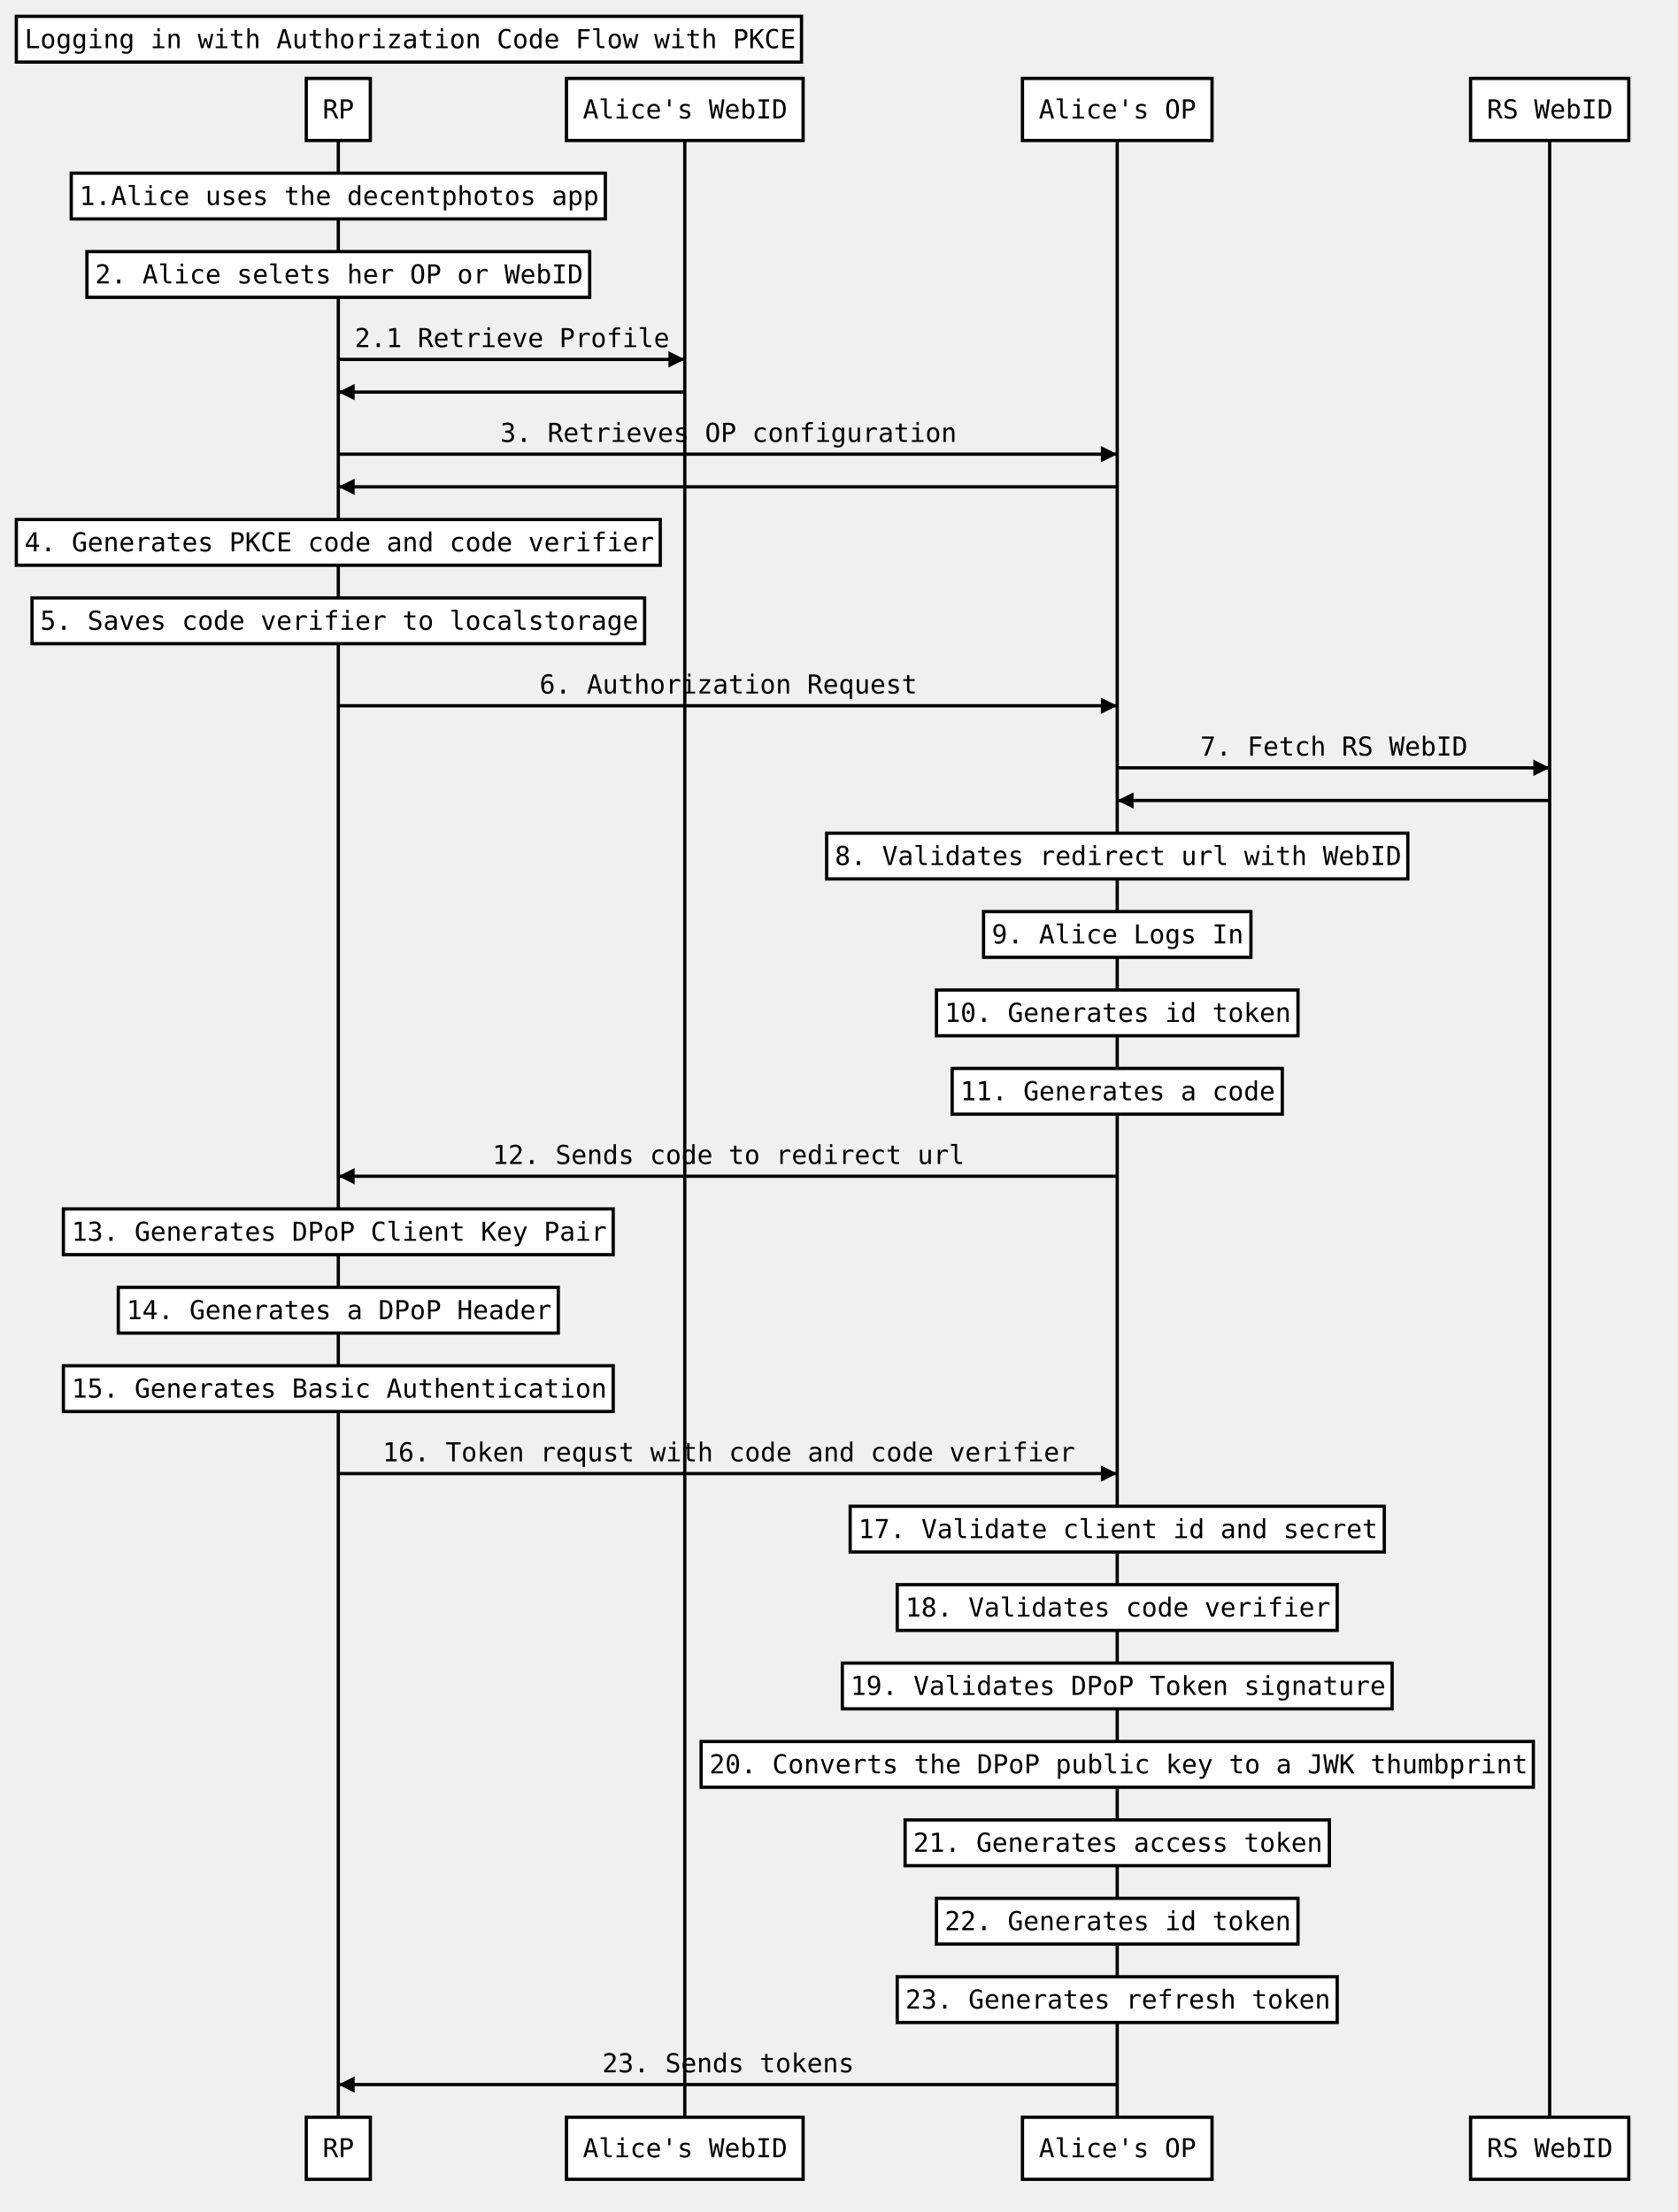
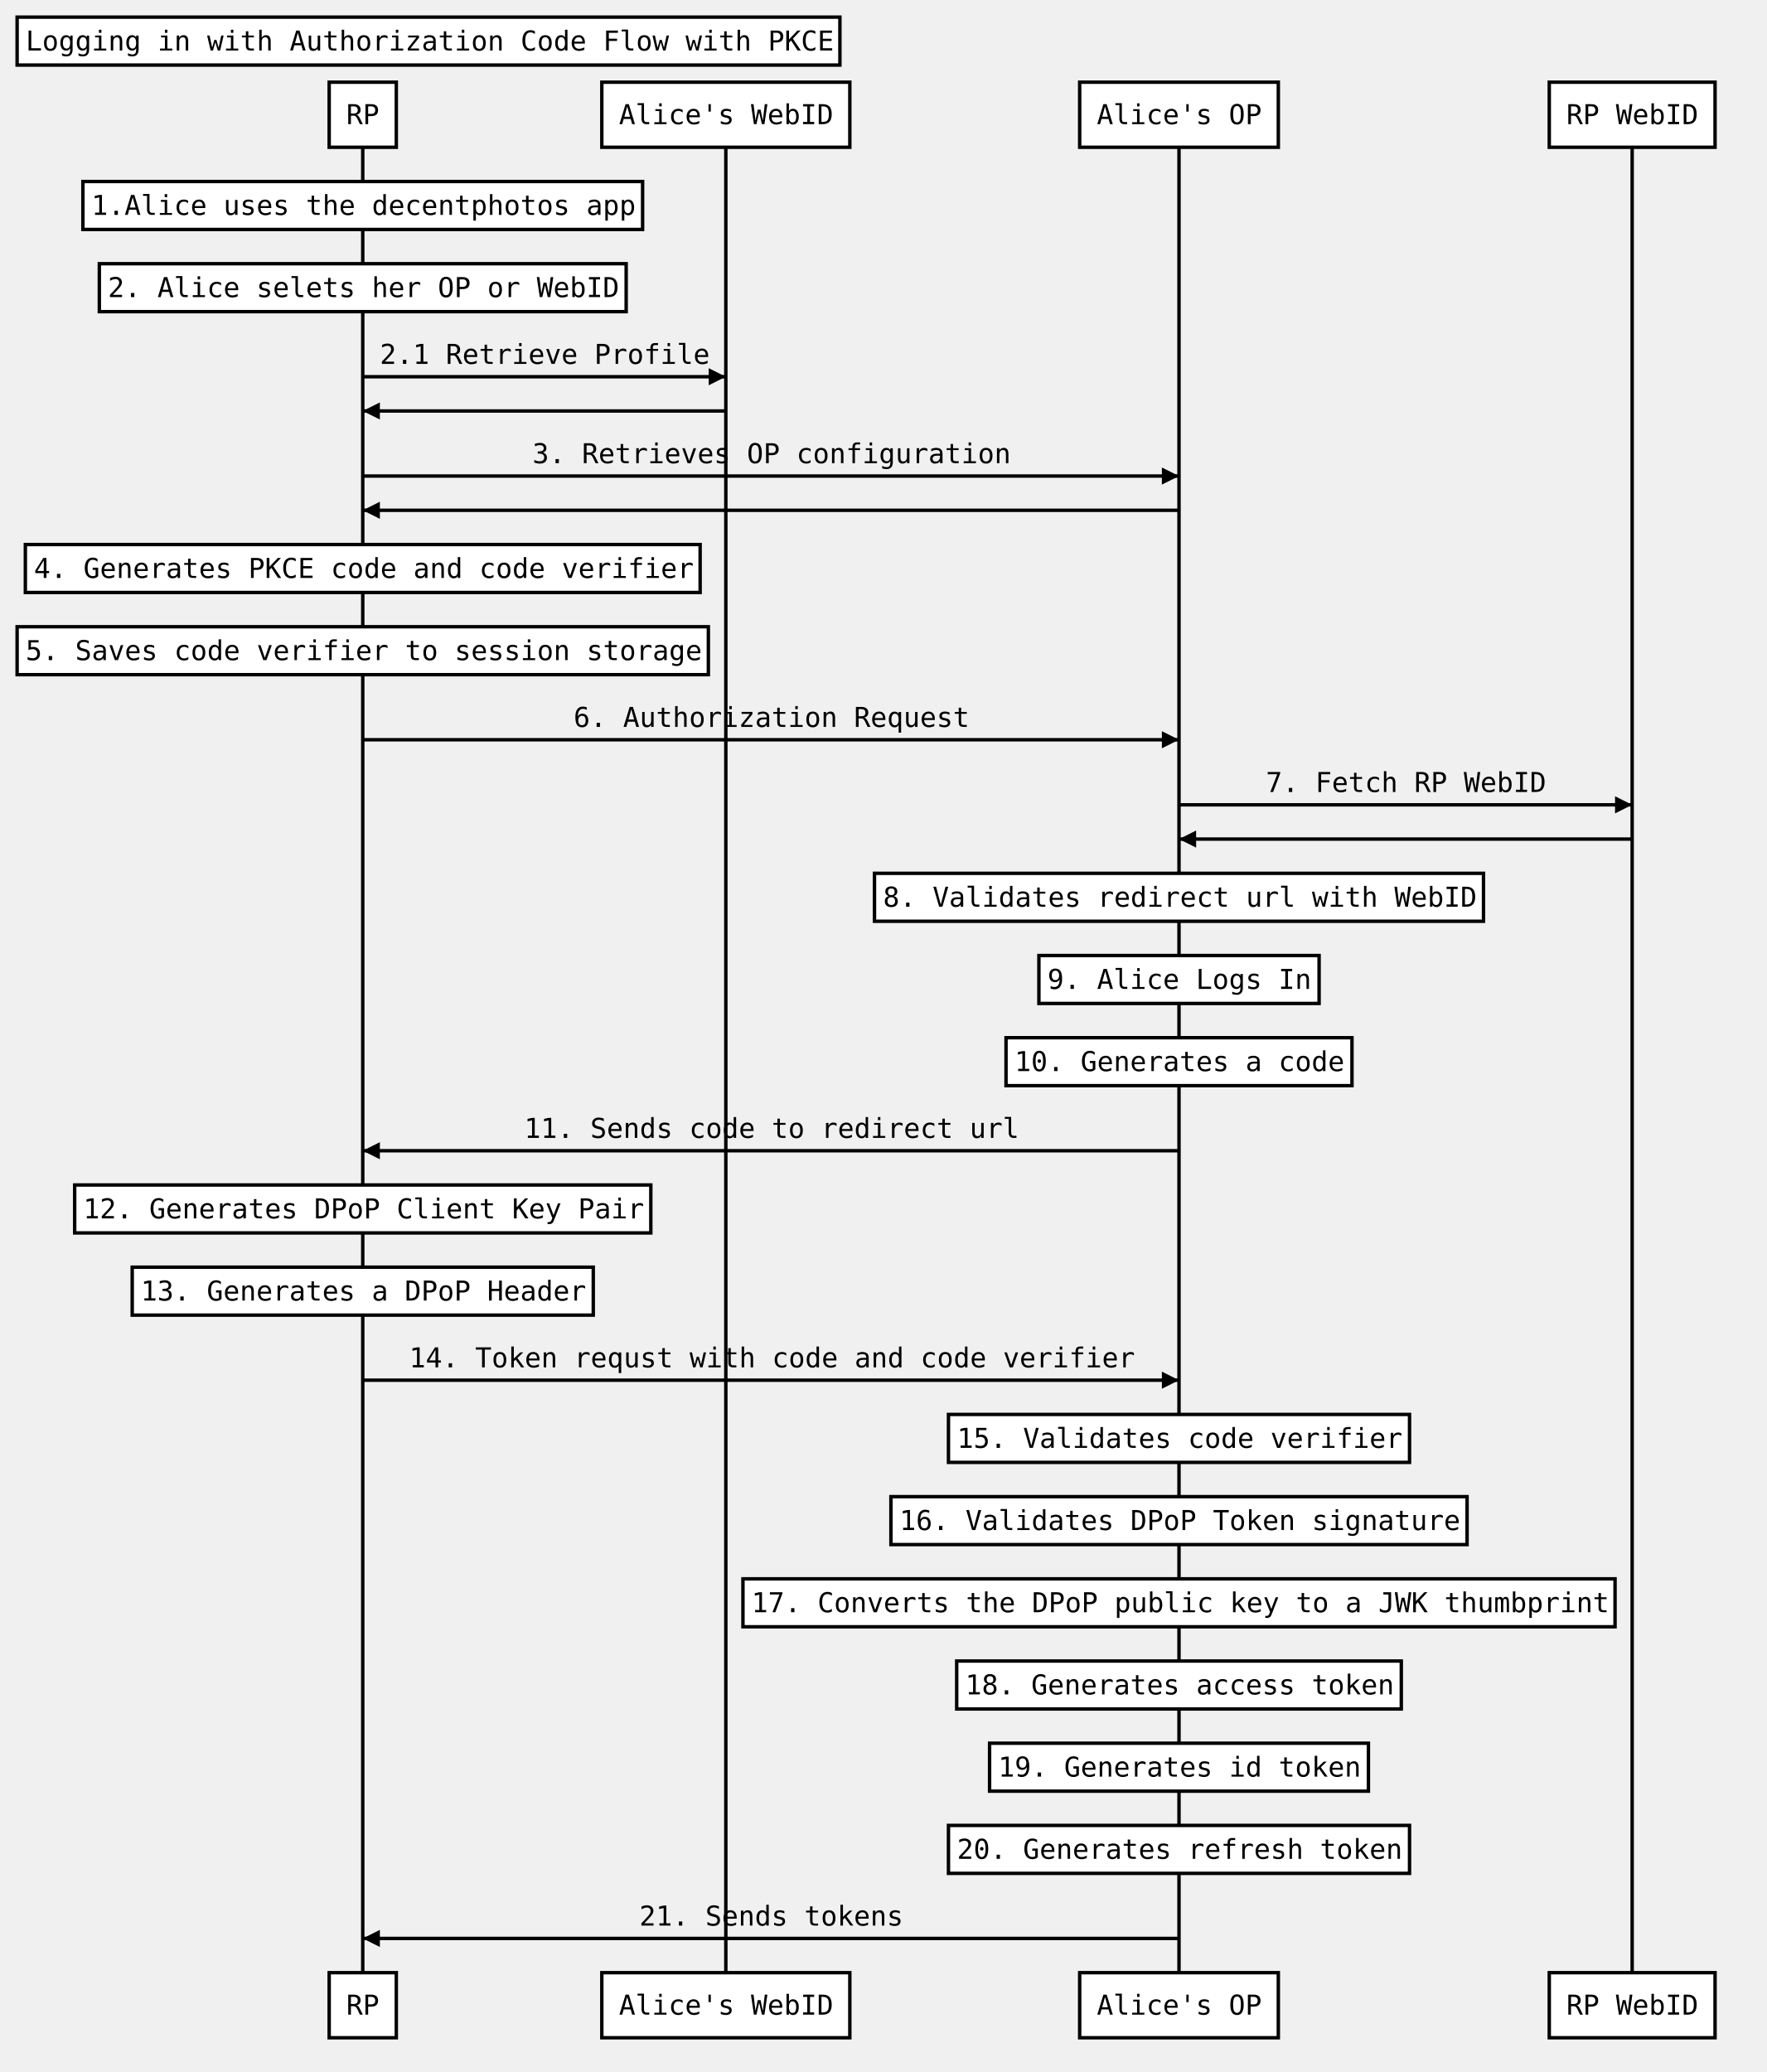
- <svg xmlns="http://www.w3.org/2000/svg" width="1026.75px" height="1354px" class="sequence simple">
+ <svg xmlns="http://www.w3.org/2000/svg" width="1031.555px" height="1210px" class="sequence simple">
  <defs>
    <marker viewBox="0 0 5 5" markerWidth="5" markerHeight="5" orient="auto" refX="5" refY="2.5" id="markerArrowBlock">
      <path d="M 0 0 L 5 2.5 L 0 5 z" />
    </marker>
    <marker viewBox="0 0 9.6 16" markerWidth="4" markerHeight="16" orient="auto" refX="9.6" refY="8" id="markerArrowOpen">
      <path d="M 9.6,8 1.92,16 0,13.7 5.76,8 0,2.286 1.92,0 9.6,8 z" />
    </marker>
  </defs>
  <g class="title">
    <rect x="10" y="10" width="480.484" height="28" stroke="#000000" fill="#ffffff" style="stroke-width: 2;" />
    <text x="15" y="29.5" style="font-size: 16px; font-family: &quot;Andale Mono&quot;, monospace;">
      <tspan x="15">Logging in with Authorization Code Flow with PKCE</tspan>
    </text>
  </g>
  <g class="actor">
-     <rect x="187.43" y="48" width="39.203" height="38" stroke="#000000" fill="#ffffff" style="stroke-width: 2;" />
-     <text x="197.43" y="72.5" style="font-size: 16px; font-family: &quot;Andale Mono&quot;, monospace;">
-       <tspan x="197.43">RP</tspan>
-     </text>
-   </g>
-   <g class="actor">
-     <rect x="187.43" y="1296" width="39.203" height="38" stroke="#000000" fill="#ffffff" style="stroke-width: 2;" />
-     <text x="197.43" y="1320.5" style="font-size: 16px; font-family: &quot;Andale Mono&quot;, monospace;">
-       <tspan x="197.43">RP</tspan>
-     </text>
-   </g>
-   <line x1="207.031" x2="207.031" y1="86" y2="1296" stroke="#000000" fill="none" style="stroke-width: 2;" />
-   <g class="actor">
-     <rect x="346.648" y="48" width="144.828" height="38" stroke="#000000" fill="#ffffff" style="stroke-width: 2;" />
-     <text x="356.648" y="72.5" style="font-size: 16px; font-family: &quot;Andale Mono&quot;, monospace;">
-       <tspan x="356.648">Alice's WebID</tspan>
-     </text>
-   </g>
-   <g class="actor">
-     <rect x="346.648" y="1296" width="144.828" height="38" stroke="#000000" fill="#ffffff" style="stroke-width: 2;" />
-     <text x="356.648" y="1320.5" style="font-size: 16px; font-family: &quot;Andale Mono&quot;, monospace;">
-       <tspan x="356.648">Alice's WebID</tspan>
-     </text>
-   </g>
-   <line x1="419.062" x2="419.062" y1="86" y2="1296" stroke="#000000" fill="none" style="stroke-width: 2;" />
-   <g class="actor">
-     <rect x="625.695" y="48" width="116.016" height="38" stroke="#000000" fill="#ffffff" style="stroke-width: 2;" />
-     <text x="635.695" y="72.5" style="font-size: 16px; font-family: &quot;Andale Mono&quot;, monospace;">
-       <tspan x="635.695">Alice's OP</tspan>
-     </text>
-   </g>
-   <g class="actor">
-     <rect x="625.695" y="1296" width="116.016" height="38" stroke="#000000" fill="#ffffff" style="stroke-width: 2;" />
-     <text x="635.695" y="1320.5" style="font-size: 16px; font-family: &quot;Andale Mono&quot;, monospace;">
-       <tspan x="635.695">Alice's OP</tspan>
-     </text>
-   </g>
-   <line x1="683.703" x2="683.703" y1="86" y2="1296" stroke="#000000" fill="none" style="stroke-width: 2;" />
-   <g class="actor">
-     <rect x="899.938" y="48" width="96.812" height="38" stroke="#000000" fill="#ffffff" style="stroke-width: 2;" />
-     <text x="909.938" y="72.5" style="font-size: 16px; font-family: &quot;Andale Mono&quot;, monospace;">
-       <tspan x="909.938">RS WebID</tspan>
-     </text>
-   </g>
-   <g class="actor">
-     <rect x="899.938" y="1296" width="96.812" height="38" stroke="#000000" fill="#ffffff" style="stroke-width: 2;" />
-     <text x="909.938" y="1320.5" style="font-size: 16px; font-family: &quot;Andale Mono&quot;, monospace;">
-       <tspan x="909.938">RS WebID</tspan>
-     </text>
-   </g>
-   <line x1="948.344" x2="948.344" y1="86" y2="1296" stroke="#000000" fill="none" style="stroke-width: 2;" />
-   <g class="note">
-     <rect x="43.602" y="106" width="326.859" height="28" stroke="#000000" fill="#ffffff" style="stroke-width: 2;" />
-     <text x="48.602" y="125.5" style="font-size: 16px; font-family: &quot;Andale Mono&quot;, monospace;">
-       <tspan x="48.602">1.Alice uses the decentphotos app</tspan>
-     </text>
-   </g>
-   <g class="note">
-     <rect x="53.203" y="154" width="307.656" height="28" stroke="#000000" fill="#ffffff" style="stroke-width: 2;" />
-     <text x="58.203" y="173.5" style="font-size: 16px; font-family: &quot;Andale Mono&quot;, monospace;">
-       <tspan x="58.203">2. Alice selets her OP or WebID</tspan>
-     </text>
-   </g>
-   <g class="signal">
-     <text x="217.031" y="212.5" style="font-size: 16px; font-family: &quot;Andale Mono&quot;, monospace;">
-       <tspan x="217.031">2.1 Retrieve Profile</tspan>
-     </text>
-     <line x1="207.031" x2="419.062" y1="220" y2="220" stroke="#000000" fill="none" style="stroke-width: 2; marker-end: url(&quot;#markerArrowBlock&quot;);" />
-   </g>
-   <g class="signal">
-     <text x="313.047" y="245" style="font-size: 16px; font-family: &quot;Andale Mono&quot;, monospace;">
-       <tspan x="313.047" />
-     </text>
-     <line x1="419.062" x2="207.031" y1="240" y2="240" stroke="#000000" fill="none" style="stroke-width: 2; marker-end: url(&quot;#markerArrowBlock&quot;);" />
-   </g>
-   <g class="signal">
-     <text x="306.141" y="270.5" style="font-size: 16px; font-family: &quot;Andale Mono&quot;, monospace;">
-       <tspan x="306.141">3. Retrieves OP configuration</tspan>
-     </text>
-     <line x1="207.031" x2="683.703" y1="278" y2="278" stroke="#000000" fill="none" style="stroke-width: 2; marker-end: url(&quot;#markerArrowBlock&quot;);" />
-   </g>
-   <g class="signal">
-     <text x="445.367" y="303" style="font-size: 16px; font-family: &quot;Andale Mono&quot;, monospace;">
-       <tspan x="445.367" />
-     </text>
-     <line x1="683.703" x2="207.031" y1="298" y2="298" stroke="#000000" fill="none" style="stroke-width: 2; marker-end: url(&quot;#markerArrowBlock&quot;);" />
-   </g>
-   <g class="note">
-     <rect x="10" y="318" width="394.062" height="28" stroke="#000000" fill="#ffffff" style="stroke-width: 2;" />
-     <text x="15" y="337.5" style="font-size: 16px; font-family: &quot;Andale Mono&quot;, monospace;">
-       <tspan x="15">4. Generates PKCE code and code verifier</tspan>
-     </text>
-   </g>
-   <g class="note">
-     <rect x="19.602" y="366" width="374.859" height="28" stroke="#000000" fill="#ffffff" style="stroke-width: 2;" />
-     <text x="24.602" y="385.5" style="font-size: 16px; font-family: &quot;Andale Mono&quot;, monospace;">
-       <tspan x="24.602">5. Saves code verifier to localstorage</tspan>
-     </text>
-   </g>
-   <g class="signal">
-     <text x="330.148" y="424.5" style="font-size: 16px; font-family: &quot;Andale Mono&quot;, monospace;">
-       <tspan x="330.148">6. Authorization Request</tspan>
-     </text>
-     <line x1="207.031" x2="683.703" y1="432" y2="432" stroke="#000000" fill="none" style="stroke-width: 2; marker-end: url(&quot;#markerArrowBlock&quot;);" />
-   </g>
-   <g class="signal">
-     <text x="734.406" y="462.5" style="font-size: 16px; font-family: &quot;Andale Mono&quot;, monospace;">
-       <tspan x="734.406">7. Fetch RS WebID</tspan>
-     </text>
-     <line x1="683.703" x2="948.344" y1="470" y2="470" stroke="#000000" fill="none" style="stroke-width: 2; marker-end: url(&quot;#markerArrowBlock&quot;);" />
-   </g>
-   <g class="signal">
-     <text x="816.023" y="495" style="font-size: 16px; font-family: &quot;Andale Mono&quot;, monospace;">
-       <tspan x="816.023" />
-     </text>
-     <line x1="948.344" x2="683.703" y1="490" y2="490" stroke="#000000" fill="none" style="stroke-width: 2; marker-end: url(&quot;#markerArrowBlock&quot;);" />
-   </g>
-   <g class="note">
-     <rect x="505.875" y="510" width="355.656" height="28" stroke="#000000" fill="#ffffff" style="stroke-width: 2;" />
-     <text x="510.875" y="529.5" style="font-size: 16px; font-family: &quot;Andale Mono&quot;, monospace;">
-       <tspan x="510.875">8. Validates redirect url with WebID</tspan>
-     </text>
-   </g>
-   <g class="note">
-     <rect x="601.891" y="558" width="163.625" height="28" stroke="#000000" fill="#ffffff" style="stroke-width: 2;" />
-     <text x="606.891" y="577.5" style="font-size: 16px; font-family: &quot;Andale Mono&quot;, monospace;">
-       <tspan x="606.891">9. Alice Logs In</tspan>
-     </text>
-   </g>
-   <g class="note">
-     <rect x="573.086" y="606" width="221.234" height="28" stroke="#000000" fill="#ffffff" style="stroke-width: 2;" />
-     <text x="578.086" y="625.5" style="font-size: 16px; font-family: &quot;Andale Mono&quot;, monospace;">
-       <tspan x="578.086">10. Generates id token</tspan>
-     </text>
-   </g>
-   <g class="note">
-     <rect x="582.688" y="654" width="202.031" height="28" stroke="#000000" fill="#ffffff" style="stroke-width: 2;" />
-     <text x="587.688" y="673.5" style="font-size: 16px; font-family: &quot;Andale Mono&quot;, monospace;">
-       <tspan x="587.688">11. Generates a code</tspan>
-     </text>
-   </g>
-   <g class="signal">
-     <text x="301.344" y="712.5" style="font-size: 16px; font-family: &quot;Andale Mono&quot;, monospace;">
-       <tspan x="301.344">12. Sends code to redirect url</tspan>
-     </text>
-     <line x1="683.703" x2="207.031" y1="720" y2="720" stroke="#000000" fill="none" style="stroke-width: 2; marker-end: url(&quot;#markerArrowBlock&quot;);" />
-   </g>
-   <g class="note">
-     <rect x="38.805" y="740" width="336.453" height="28" stroke="#000000" fill="#ffffff" style="stroke-width: 2;" />
-     <text x="43.805" y="759.5" style="font-size: 16px; font-family: &quot;Andale Mono&quot;, monospace;">
-       <tspan x="43.805">13. Generates DPoP Client Key Pair</tspan>
-     </text>
-   </g>
-   <g class="note">
-     <rect x="72.406" y="788" width="269.25" height="28" stroke="#000000" fill="#ffffff" style="stroke-width: 2;" />
-     <text x="77.406" y="807.5" style="font-size: 16px; font-family: &quot;Andale Mono&quot;, monospace;">
-       <tspan x="77.406">14. Generates a DPoP Header</tspan>
-     </text>
-   </g>
-   <g class="note">
-     <rect x="38.805" y="836" width="336.453" height="28" stroke="#000000" fill="#ffffff" style="stroke-width: 2;" />
-     <text x="43.805" y="855.5" style="font-size: 16px; font-family: &quot;Andale Mono&quot;, monospace;">
-       <tspan x="43.805">15. Generates Basic Authentication</tspan>
-     </text>
-   </g>
-   <g class="signal">
-     <text x="234.133" y="894.5" style="font-size: 16px; font-family: &quot;Andale Mono&quot;, monospace;">
-       <tspan x="234.133">16. Token requst with code and code verifier</tspan>
-     </text>
-     <line x1="207.031" x2="683.703" y1="902" y2="902" stroke="#000000" fill="none" style="stroke-width: 2; marker-end: url(&quot;#markerArrowBlock&quot;);" />
-   </g>
-   <g class="note">
-     <rect x="520.273" y="922" width="326.859" height="28" stroke="#000000" fill="#ffffff" style="stroke-width: 2;" />
-     <text x="525.273" y="941.5" style="font-size: 16px; font-family: &quot;Andale Mono&quot;, monospace;">
-       <tspan x="525.273">17. Validate client id and secret</tspan>
-     </text>
-   </g>
-   <g class="note">
-     <rect x="549.078" y="970" width="269.25" height="28" stroke="#000000" fill="#ffffff" style="stroke-width: 2;" />
-     <text x="554.078" y="989.5" style="font-size: 16px; font-family: &quot;Andale Mono&quot;, monospace;">
-       <tspan x="554.078">18. Validates code verifier</tspan>
-     </text>
-   </g>
-   <g class="note">
-     <rect x="515.477" y="1018" width="336.453" height="28" stroke="#000000" fill="#ffffff" style="stroke-width: 2;" />
-     <text x="520.477" y="1037.5" style="font-size: 16px; font-family: &quot;Andale Mono&quot;, monospace;">
-       <tspan x="520.477">19. Validates DPoP Token signature</tspan>
-     </text>
-   </g>
-   <g class="note">
-     <rect x="429.062" y="1066" width="509.281" height="28" stroke="#000000" fill="#ffffff" style="stroke-width: 2;" />
-     <text x="434.062" y="1085.5" style="font-size: 16px; font-family: &quot;Andale Mono&quot;, monospace;">
-       <tspan x="434.062">20. Converts the DPoP public key to a JWK thumbprint</tspan>
-     </text>
-   </g>
-   <g class="note">
-     <rect x="553.883" y="1114" width="259.641" height="28" stroke="#000000" fill="#ffffff" style="stroke-width: 2;" />
-     <text x="558.883" y="1133.5" style="font-size: 16px; font-family: &quot;Andale Mono&quot;, monospace;">
-       <tspan x="558.883">21. Generates access token</tspan>
-     </text>
-   </g>
-   <g class="note">
-     <rect x="573.086" y="1162" width="221.234" height="28" stroke="#000000" fill="#ffffff" style="stroke-width: 2;" />
-     <text x="578.086" y="1181.5" style="font-size: 16px; font-family: &quot;Andale Mono&quot;, monospace;">
-       <tspan x="578.086">22. Generates id token</tspan>
-     </text>
-   </g>
-   <g class="note">
-     <rect x="549.078" y="1210" width="269.25" height="28" stroke="#000000" fill="#ffffff" style="stroke-width: 2;" />
-     <text x="554.078" y="1229.5" style="font-size: 16px; font-family: &quot;Andale Mono&quot;, monospace;">
-       <tspan x="554.078">23. Generates refresh token</tspan>
-     </text>
-   </g>
-   <g class="signal">
-     <text x="368.555" y="1268.5" style="font-size: 16px; font-family: &quot;Andale Mono&quot;, monospace;">
-       <tspan x="368.555">23. Sends tokens</tspan>
-     </text>
-     <line x1="683.703" x2="207.031" y1="1276" y2="1276" stroke="#000000" fill="none" style="stroke-width: 2; marker-end: url(&quot;#markerArrowBlock&quot;);" />
+     <rect x="192.234" y="48" width="39.203" height="38" stroke="#000000" fill="#ffffff" style="stroke-width: 2;" />
+     <text x="202.234" y="72.5" style="font-size: 16px; font-family: &quot;Andale Mono&quot;, monospace;">
+       <tspan x="202.234">RP</tspan>
+     </text>
+   </g>
+   <g class="actor">
+     <rect x="192.234" y="1152" width="39.203" height="38" stroke="#000000" fill="#ffffff" style="stroke-width: 2;" />
+     <text x="202.234" y="1176.5" style="font-size: 16px; font-family: &quot;Andale Mono&quot;, monospace;">
+       <tspan x="202.234">RP</tspan>
+     </text>
+   </g>
+   <line x1="211.836" x2="211.836" y1="86" y2="1152" stroke="#000000" fill="none" style="stroke-width: 2;" />
+   <g class="actor">
+     <rect x="351.453" y="48" width="144.828" height="38" stroke="#000000" fill="#ffffff" style="stroke-width: 2;" />
+     <text x="361.453" y="72.5" style="font-size: 16px; font-family: &quot;Andale Mono&quot;, monospace;">
+       <tspan x="361.453">Alice's WebID</tspan>
+     </text>
+   </g>
+   <g class="actor">
+     <rect x="351.453" y="1152" width="144.828" height="38" stroke="#000000" fill="#ffffff" style="stroke-width: 2;" />
+     <text x="361.453" y="1176.5" style="font-size: 16px; font-family: &quot;Andale Mono&quot;, monospace;">
+       <tspan x="361.453">Alice's WebID</tspan>
+     </text>
+   </g>
+   <line x1="423.867" x2="423.867" y1="86" y2="1152" stroke="#000000" fill="none" style="stroke-width: 2;" />
+   <g class="actor">
+     <rect x="630.5" y="48" width="116.016" height="38" stroke="#000000" fill="#ffffff" style="stroke-width: 2;" />
+     <text x="640.5" y="72.5" style="font-size: 16px; font-family: &quot;Andale Mono&quot;, monospace;">
+       <tspan x="640.5">Alice's OP</tspan>
+     </text>
+   </g>
+   <g class="actor">
+     <rect x="630.5" y="1152" width="116.016" height="38" stroke="#000000" fill="#ffffff" style="stroke-width: 2;" />
+     <text x="640.5" y="1176.5" style="font-size: 16px; font-family: &quot;Andale Mono&quot;, monospace;">
+       <tspan x="640.5">Alice's OP</tspan>
+     </text>
+   </g>
+   <line x1="688.508" x2="688.508" y1="86" y2="1152" stroke="#000000" fill="none" style="stroke-width: 2;" />
+   <g class="actor">
+     <rect x="904.742" y="48" width="96.812" height="38" stroke="#000000" fill="#ffffff" style="stroke-width: 2;" />
+     <text x="914.742" y="72.5" style="font-size: 16px; font-family: &quot;Andale Mono&quot;, monospace;">
+       <tspan x="914.742">RP WebID</tspan>
+     </text>
+   </g>
+   <g class="actor">
+     <rect x="904.742" y="1152" width="96.812" height="38" stroke="#000000" fill="#ffffff" style="stroke-width: 2;" />
+     <text x="914.742" y="1176.5" style="font-size: 16px; font-family: &quot;Andale Mono&quot;, monospace;">
+       <tspan x="914.742">RP WebID</tspan>
+     </text>
+   </g>
+   <line x1="953.148" x2="953.148" y1="86" y2="1152" stroke="#000000" fill="none" style="stroke-width: 2;" />
+   <g class="note">
+     <rect x="48.406" y="106" width="326.859" height="28" stroke="#000000" fill="#ffffff" style="stroke-width: 2;" />
+     <text x="53.406" y="125.5" style="font-size: 16px; font-family: &quot;Andale Mono&quot;, monospace;">
+       <tspan x="53.406">1.Alice uses the decentphotos app</tspan>
+     </text>
+   </g>
+   <g class="note">
+     <rect x="58.008" y="154" width="307.656" height="28" stroke="#000000" fill="#ffffff" style="stroke-width: 2;" />
+     <text x="63.008" y="173.5" style="font-size: 16px; font-family: &quot;Andale Mono&quot;, monospace;">
+       <tspan x="63.008">2. Alice selets her OP or WebID</tspan>
+     </text>
+   </g>
+   <g class="signal">
+     <text x="221.836" y="212.5" style="font-size: 16px; font-family: &quot;Andale Mono&quot;, monospace;">
+       <tspan x="221.836">2.1 Retrieve Profile</tspan>
+     </text>
+     <line x1="211.836" x2="423.867" y1="220" y2="220" stroke="#000000" fill="none" style="stroke-width: 2; marker-end: url(&quot;#markerArrowBlock&quot;);" />
+   </g>
+   <g class="signal">
+     <text x="317.852" y="245" style="font-size: 16px; font-family: &quot;Andale Mono&quot;, monospace;">
+       <tspan x="317.852" />
+     </text>
+     <line x1="423.867" x2="211.836" y1="240" y2="240" stroke="#000000" fill="none" style="stroke-width: 2; marker-end: url(&quot;#markerArrowBlock&quot;);" />
+   </g>
+   <g class="signal">
+     <text x="310.945" y="270.5" style="font-size: 16px; font-family: &quot;Andale Mono&quot;, monospace;">
+       <tspan x="310.945">3. Retrieves OP configuration</tspan>
+     </text>
+     <line x1="211.836" x2="688.508" y1="278" y2="278" stroke="#000000" fill="none" style="stroke-width: 2; marker-end: url(&quot;#markerArrowBlock&quot;);" />
+   </g>
+   <g class="signal">
+     <text x="450.172" y="303" style="font-size: 16px; font-family: &quot;Andale Mono&quot;, monospace;">
+       <tspan x="450.172" />
+     </text>
+     <line x1="688.508" x2="211.836" y1="298" y2="298" stroke="#000000" fill="none" style="stroke-width: 2; marker-end: url(&quot;#markerArrowBlock&quot;);" />
+   </g>
+   <g class="note">
+     <rect x="14.805" y="318" width="394.062" height="28" stroke="#000000" fill="#ffffff" style="stroke-width: 2;" />
+     <text x="19.805" y="337.5" style="font-size: 16px; font-family: &quot;Andale Mono&quot;, monospace;">
+       <tspan x="19.805">4. Generates PKCE code and code verifier</tspan>
+     </text>
+   </g>
+   <g class="note">
+     <rect x="10" y="366" width="403.672" height="28" stroke="#000000" fill="#ffffff" style="stroke-width: 2;" />
+     <text x="15" y="385.5" style="font-size: 16px; font-family: &quot;Andale Mono&quot;, monospace;">
+       <tspan x="15">5. Saves code verifier to session storage</tspan>
+     </text>
+   </g>
+   <g class="signal">
+     <text x="334.953" y="424.5" style="font-size: 16px; font-family: &quot;Andale Mono&quot;, monospace;">
+       <tspan x="334.953">6. Authorization Request</tspan>
+     </text>
+     <line x1="211.836" x2="688.508" y1="432" y2="432" stroke="#000000" fill="none" style="stroke-width: 2; marker-end: url(&quot;#markerArrowBlock&quot;);" />
+   </g>
+   <g class="signal">
+     <text x="739.211" y="462.5" style="font-size: 16px; font-family: &quot;Andale Mono&quot;, monospace;">
+       <tspan x="739.211">7. Fetch RP WebID</tspan>
+     </text>
+     <line x1="688.508" x2="953.148" y1="470" y2="470" stroke="#000000" fill="none" style="stroke-width: 2; marker-end: url(&quot;#markerArrowBlock&quot;);" />
+   </g>
+   <g class="signal">
+     <text x="820.828" y="495" style="font-size: 16px; font-family: &quot;Andale Mono&quot;, monospace;">
+       <tspan x="820.828" />
+     </text>
+     <line x1="953.148" x2="688.508" y1="490" y2="490" stroke="#000000" fill="none" style="stroke-width: 2; marker-end: url(&quot;#markerArrowBlock&quot;);" />
+   </g>
+   <g class="note">
+     <rect x="510.68" y="510" width="355.656" height="28" stroke="#000000" fill="#ffffff" style="stroke-width: 2;" />
+     <text x="515.68" y="529.5" style="font-size: 16px; font-family: &quot;Andale Mono&quot;, monospace;">
+       <tspan x="515.68">8. Validates redirect url with WebID</tspan>
+     </text>
+   </g>
+   <g class="note">
+     <rect x="606.695" y="558" width="163.625" height="28" stroke="#000000" fill="#ffffff" style="stroke-width: 2;" />
+     <text x="611.695" y="577.5" style="font-size: 16px; font-family: &quot;Andale Mono&quot;, monospace;">
+       <tspan x="611.695">9. Alice Logs In</tspan>
+     </text>
+   </g>
+   <g class="note">
+     <rect x="587.492" y="606" width="202.031" height="28" stroke="#000000" fill="#ffffff" style="stroke-width: 2;" />
+     <text x="592.492" y="625.5" style="font-size: 16px; font-family: &quot;Andale Mono&quot;, monospace;">
+       <tspan x="592.492">10. Generates a code</tspan>
+     </text>
+   </g>
+   <g class="signal">
+     <text x="306.148" y="664.5" style="font-size: 16px; font-family: &quot;Andale Mono&quot;, monospace;">
+       <tspan x="306.148">11. Sends code to redirect url</tspan>
+     </text>
+     <line x1="688.508" x2="211.836" y1="672" y2="672" stroke="#000000" fill="none" style="stroke-width: 2; marker-end: url(&quot;#markerArrowBlock&quot;);" />
+   </g>
+   <g class="note">
+     <rect x="43.609" y="692" width="336.453" height="28" stroke="#000000" fill="#ffffff" style="stroke-width: 2;" />
+     <text x="48.609" y="711.5" style="font-size: 16px; font-family: &quot;Andale Mono&quot;, monospace;">
+       <tspan x="48.609">12. Generates DPoP Client Key Pair</tspan>
+     </text>
+   </g>
+   <g class="note">
+     <rect x="77.211" y="740" width="269.25" height="28" stroke="#000000" fill="#ffffff" style="stroke-width: 2;" />
+     <text x="82.211" y="759.5" style="font-size: 16px; font-family: &quot;Andale Mono&quot;, monospace;">
+       <tspan x="82.211">13. Generates a DPoP Header</tspan>
+     </text>
+   </g>
+   <g class="signal">
+     <text x="238.938" y="798.5" style="font-size: 16px; font-family: &quot;Andale Mono&quot;, monospace;">
+       <tspan x="238.938">14. Token requst with code and code verifier</tspan>
+     </text>
+     <line x1="211.836" x2="688.508" y1="806" y2="806" stroke="#000000" fill="none" style="stroke-width: 2; marker-end: url(&quot;#markerArrowBlock&quot;);" />
+   </g>
+   <g class="note">
+     <rect x="553.883" y="826" width="269.25" height="28" stroke="#000000" fill="#ffffff" style="stroke-width: 2;" />
+     <text x="558.883" y="845.5" style="font-size: 16px; font-family: &quot;Andale Mono&quot;, monospace;">
+       <tspan x="558.883">15. Validates code verifier</tspan>
+     </text>
+   </g>
+   <g class="note">
+     <rect x="520.281" y="874" width="336.453" height="28" stroke="#000000" fill="#ffffff" style="stroke-width: 2;" />
+     <text x="525.281" y="893.5" style="font-size: 16px; font-family: &quot;Andale Mono&quot;, monospace;">
+       <tspan x="525.281">16. Validates DPoP Token signature</tspan>
+     </text>
+   </g>
+   <g class="note">
+     <rect x="433.867" y="922" width="509.281" height="28" stroke="#000000" fill="#ffffff" style="stroke-width: 2;" />
+     <text x="438.867" y="941.5" style="font-size: 16px; font-family: &quot;Andale Mono&quot;, monospace;">
+       <tspan x="438.867">17. Converts the DPoP public key to a JWK thumbprint</tspan>
+     </text>
+   </g>
+   <g class="note">
+     <rect x="558.688" y="970" width="259.641" height="28" stroke="#000000" fill="#ffffff" style="stroke-width: 2;" />
+     <text x="563.688" y="989.5" style="font-size: 16px; font-family: &quot;Andale Mono&quot;, monospace;">
+       <tspan x="563.688">18. Generates access token</tspan>
+     </text>
+   </g>
+   <g class="note">
+     <rect x="577.891" y="1018" width="221.234" height="28" stroke="#000000" fill="#ffffff" style="stroke-width: 2;" />
+     <text x="582.891" y="1037.5" style="font-size: 16px; font-family: &quot;Andale Mono&quot;, monospace;">
+       <tspan x="582.891">19. Generates id token</tspan>
+     </text>
+   </g>
+   <g class="note">
+     <rect x="553.883" y="1066" width="269.25" height="28" stroke="#000000" fill="#ffffff" style="stroke-width: 2;" />
+     <text x="558.883" y="1085.5" style="font-size: 16px; font-family: &quot;Andale Mono&quot;, monospace;">
+       <tspan x="558.883">20. Generates refresh token</tspan>
+     </text>
+   </g>
+   <g class="signal">
+     <text x="373.359" y="1124.5" style="font-size: 16px; font-family: &quot;Andale Mono&quot;, monospace;">
+       <tspan x="373.359">21. Sends tokens</tspan>
+     </text>
+     <line x1="688.508" x2="211.836" y1="1132" y2="1132" stroke="#000000" fill="none" style="stroke-width: 2; marker-end: url(&quot;#markerArrowBlock&quot;);" />
  </g>
</svg>
